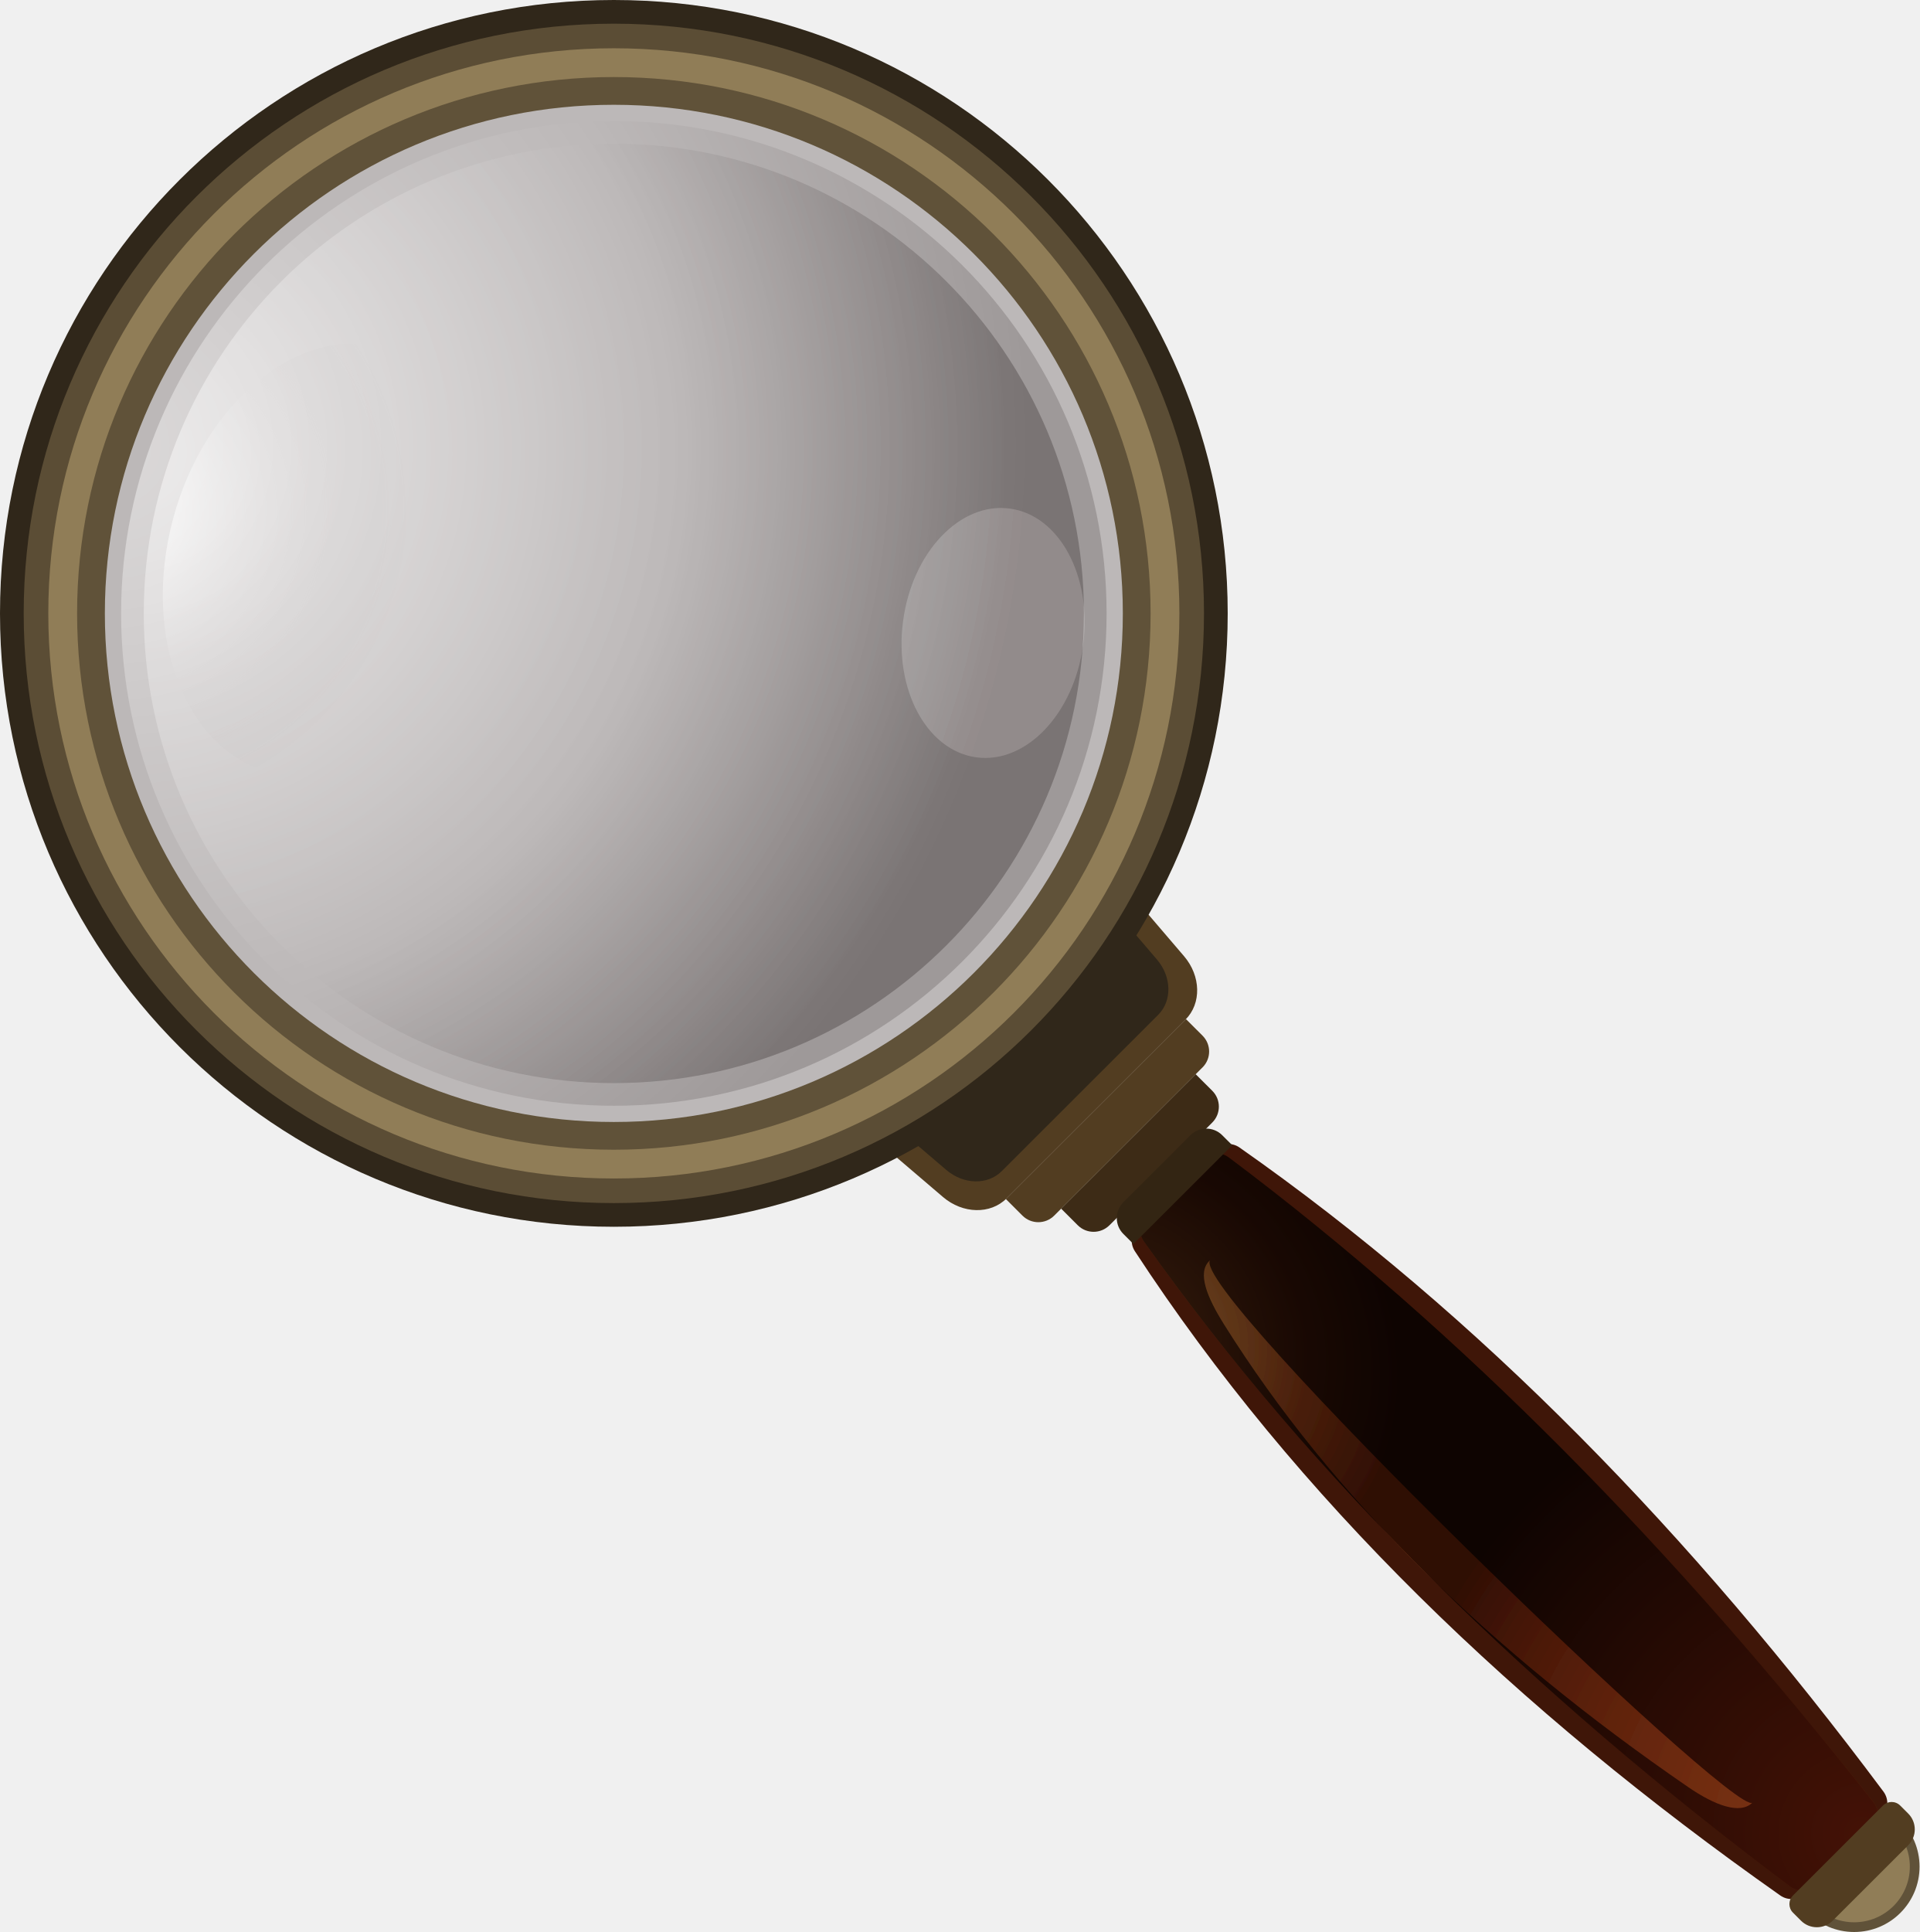
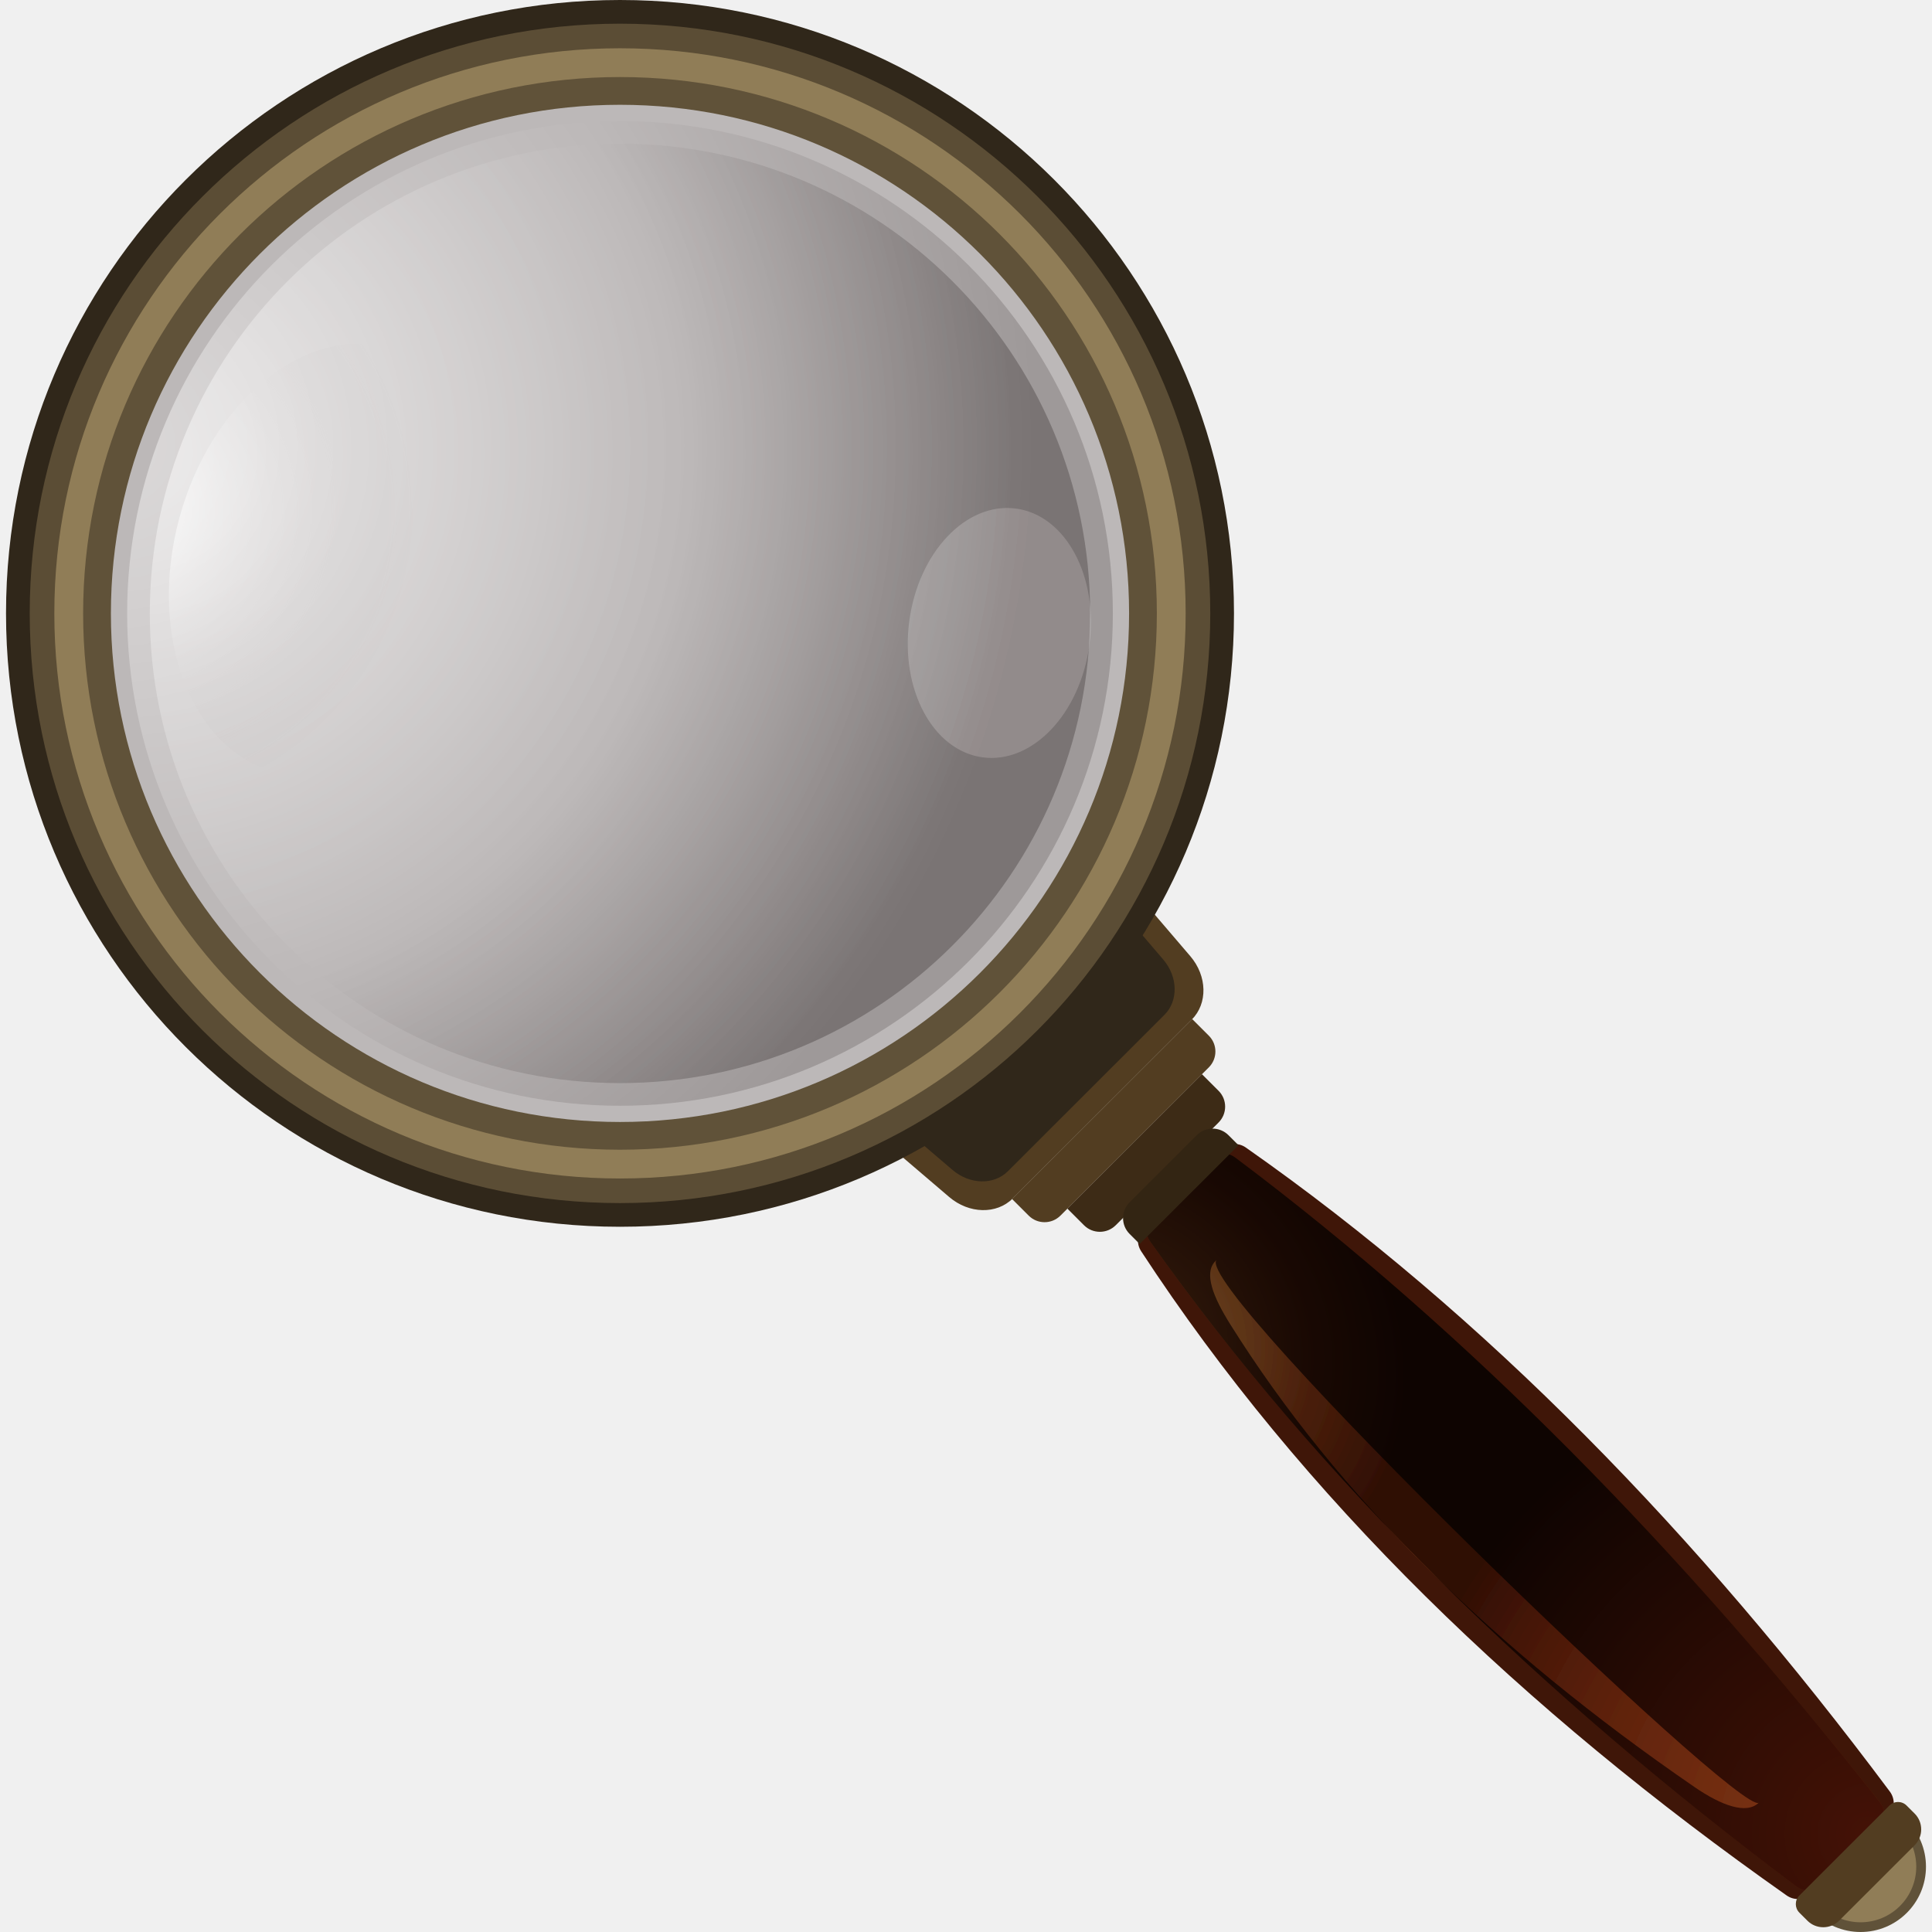
- <svg xmlns="http://www.w3.org/2000/svg" width="319" height="321" viewBox="0 0 319 321" fill="none">
+ <svg xmlns="http://www.w3.org/2000/svg" width="300" height="300" viewBox="0 0 319 321" fill="none">
  <g clip-path="url(#clip0_5195_343100)">
    <path d="M308.134 321C314.135 321 318.999 316.14 318.999 310.145C318.999 304.151 314.135 299.291 308.134 299.291C302.134 299.291 297.27 304.151 297.27 310.145C297.27 316.14 302.134 321 308.134 321Z" fill="#605239" />
    <path d="M308.135 319.385C313.243 319.385 317.384 315.249 317.384 310.146C317.384 305.043 313.243 300.906 308.135 300.906C303.027 300.906 298.887 305.043 298.887 310.146C298.887 315.249 303.027 319.385 308.135 319.385Z" fill="#907D57" />
    <path d="M312.674 301.943L300.043 314.562C298.919 315.685 297.142 315.845 295.847 314.926C251.991 284.074 215.414 248.891 188.6 207.89C187.754 206.596 187.936 204.885 189.039 203.794L201.809 191.036C202.933 189.914 204.699 189.753 205.994 190.662C245.836 218.573 281.118 254.954 312.995 297.666C313.969 298.97 313.83 300.788 312.685 301.933L312.674 301.943Z" fill="#3F1608" />
    <path style="mix-blend-mode:soft-light" d="M311.412 303.194L301.147 313.45C300.237 314.359 298.642 314.337 297.379 313.386C254.743 281.315 218.295 246.003 190.143 206.339C189.254 205.088 189.265 203.559 190.143 202.671L200.515 192.309C201.425 191.4 203.02 191.421 204.273 192.362C242.99 221.386 278.389 257.66 311.284 299.355C312.29 300.628 312.333 302.264 311.402 303.194H311.412Z" fill="url(#paint0_radial_5195_343100)" />
    <path style="mix-blend-mode:overlay" d="M311.412 303.194L301.147 313.45C300.237 314.359 298.642 314.337 297.379 313.386C254.743 281.315 218.295 246.003 190.143 206.339C189.254 205.088 189.265 203.559 190.143 202.671L200.515 192.309C201.425 191.4 203.02 191.421 204.273 192.362C242.99 221.386 278.389 257.66 311.284 299.355C312.29 300.628 312.333 302.264 311.402 303.194H311.412Z" fill="url(#paint1_radial_5195_343100)" />
    <path d="M197.004 169.413L167.268 199.121C164.592 201.794 160.01 201.698 156.713 198.885L124.011 170.964C120.276 167.766 119.676 162.408 122.716 159.361L157.206 124.905C160.246 121.868 165.619 122.467 168.82 126.199L196.769 158.869C199.584 162.162 199.691 166.729 197.004 169.413Z" fill="#523D21" />
    <path d="M192.465 168.622L166.475 194.587C164.131 196.929 160.128 196.833 157.259 194.384L128.678 169.98C125.413 167.189 124.889 162.495 127.544 159.843L157.687 129.728C160.342 127.076 165.041 127.6 167.835 130.862L192.262 159.415C194.724 162.292 194.81 166.291 192.465 168.622Z" fill="#30271A" />
    <path d="M102.012 203.827C158.352 203.827 204.025 158.198 204.025 101.913C204.025 45.628 158.352 0 102.012 0C45.672 0 0 45.628 0 101.913C0 158.198 45.672 203.827 102.012 203.827Z" fill="#30271A" />
    <path d="M102.011 199.891C156.175 199.891 200.084 156.025 200.084 101.913C200.084 47.802 156.175 3.936 102.011 3.936C47.846 3.936 3.938 47.802 3.938 101.913C3.938 156.025 47.846 199.891 102.011 199.891Z" fill="#5B4D35" />
    <path d="M102.011 195.806C153.917 195.806 195.996 153.769 195.996 101.913C195.996 50.058 153.917 8.021 102.011 8.021C50.105 8.021 8.027 50.058 8.027 101.913C8.027 153.769 50.105 195.806 102.011 195.806Z" fill="#907D57" />
    <path d="M102.012 191.026C151.275 191.026 191.211 151.129 191.211 101.913C191.211 52.698 151.275 12.801 102.012 12.801C52.748 12.801 12.812 52.698 12.812 101.913C12.812 151.129 52.748 191.026 102.012 191.026Z" fill="#605239" />
    <path d="M102.011 186.417C148.727 186.417 186.597 148.584 186.597 101.914C186.597 55.244 148.727 17.41 102.011 17.41C55.296 17.41 17.426 55.244 17.426 101.914C17.426 148.584 55.296 186.417 102.011 186.417Z" fill="#BCB8B8" />
    <path style="mix-blend-mode:soft-light" d="M102.013 183.722C147.239 183.722 183.901 147.095 183.901 101.913C183.901 56.731 147.239 20.105 102.013 20.105C56.788 20.105 20.125 56.731 20.125 101.913C20.125 147.095 56.788 183.722 102.013 183.722Z" fill="url(#paint2_radial_5195_343100)" />
    <path style="mix-blend-mode:soft-light" d="M102.011 179.958C145.156 179.958 180.131 145.016 180.131 101.914C180.131 58.811 145.156 23.869 102.011 23.869C58.866 23.869 23.891 58.811 23.891 101.914C23.891 145.016 58.866 179.958 102.011 179.958Z" fill="url(#paint3_radial_5195_343100)" />
    <path style="mix-blend-mode:overlay" d="M79.861 99.883C85.091 80.384 77.892 61.514 63.781 57.737C49.671 53.96 33.992 66.705 28.762 86.204C23.533 105.704 30.732 124.573 44.842 128.35C58.953 132.127 74.631 119.382 79.861 99.883Z" fill="url(#paint4_radial_5195_343100)" />
    <g style="mix-blend-mode:overlay" opacity="0.2">
      <path d="M179.998 107.159C181.523 95.743 176.061 85.596 167.798 84.495C159.536 83.394 151.602 91.755 150.077 103.171C148.552 114.587 154.014 124.734 162.277 125.835C170.539 126.936 178.473 118.575 179.998 107.159Z" fill="white" />
    </g>
    <path d="M167.164 199.209L197.085 169.318L199.847 172.078C201.301 173.53 201.301 175.889 199.847 177.341L175.187 201.977C173.734 203.429 171.372 203.429 169.919 201.977L167.156 199.217L167.164 199.209Z" fill="#523D21" />
    <path d="M297.966 314.932L312.922 299.99C313.709 299.204 314.989 299.196 315.783 299.99L317.116 301.321C318.569 302.773 318.569 305.132 317.116 306.584L304.566 319.121C303.113 320.573 300.751 320.573 299.298 319.121L297.966 317.791C297.179 317.004 297.171 315.726 297.966 314.932Z" fill="#523D21" />
    <path d="M176.351 200.808L198.703 178.478L201.466 181.238C202.919 182.69 202.919 185.049 201.466 186.501L184.375 203.575C182.921 205.027 180.56 205.027 179.106 203.575L176.344 200.815L176.351 200.808Z" fill="#3D2B16" />
    <path d="M204.774 190.288L188.356 206.689L186.684 205.018C185.23 203.566 185.23 201.207 186.684 199.755L197.84 188.609C199.294 187.157 201.655 187.157 203.108 188.609L204.781 190.28L204.774 190.288Z" fill="#332513" />
    <g style="mix-blend-mode:soft-light">
      <path d="M291.221 299.505C289.209 301.516 285.023 299.997 280.56 296.928C247.355 274.129 221.311 248.623 203.414 220.049C200.588 215.536 198.95 211.515 200.941 209.526L201.144 209.323C196.809 213.654 288.449 302.275 291.221 299.495V299.505Z" fill="white" />
    </g>
  </g>
  <defs>
    <radialGradient id="paint0_radial_5195_343100" cx="0" cy="0" r="1" gradientTransform="matrix(28.5826 -28.5549 35.2872 35.2529 188.256 219.661)" gradientUnits="userSpaceOnUse">
      <stop stop-color="white" />
      <stop offset="1" stop-color="#333333" />
    </radialGradient>
    <radialGradient id="paint1_radial_5195_343100" cx="0" cy="0" r="1" gradientTransform="matrix(56.2461 -56.1914 56.2461 56.1914 309.481 304.807)" gradientUnits="userSpaceOnUse">
      <stop stop-color="white" />
      <stop offset="1" stop-color="#333333" />
    </radialGradient>
    <radialGradient id="paint2_radial_5195_343100" cx="0" cy="0" r="1" gradientTransform="matrix(108.306 -108.201 108.306 108.201 17.7596 73.9999)" gradientUnits="userSpaceOnUse">
      <stop stop-color="white" />
      <stop offset="1" stop-color="#333333" />
    </radialGradient>
    <radialGradient id="paint3_radial_5195_343100" cx="0" cy="0" r="1" gradientTransform="matrix(103.333 -103.233 103.333 103.233 21.6251 75.2782)" gradientUnits="userSpaceOnUse">
      <stop stop-color="white" />
      <stop offset="1" stop-color="#333333" />
    </radialGradient>
    <radialGradient id="paint4_radial_5195_343100" cx="0" cy="0" r="1" gradientTransform="matrix(35.7338 -35.6991 35.7338 35.6991 17.9677 84.4654)" gradientUnits="userSpaceOnUse">
      <stop stop-color="white" />
      <stop offset="1" stop-color="#333333" stop-opacity="0" />
    </radialGradient>
    <clipPath id="clip0_5195_343100">
      <rect width="319" height="321" fill="white" />
    </clipPath>
  </defs>
</svg>
